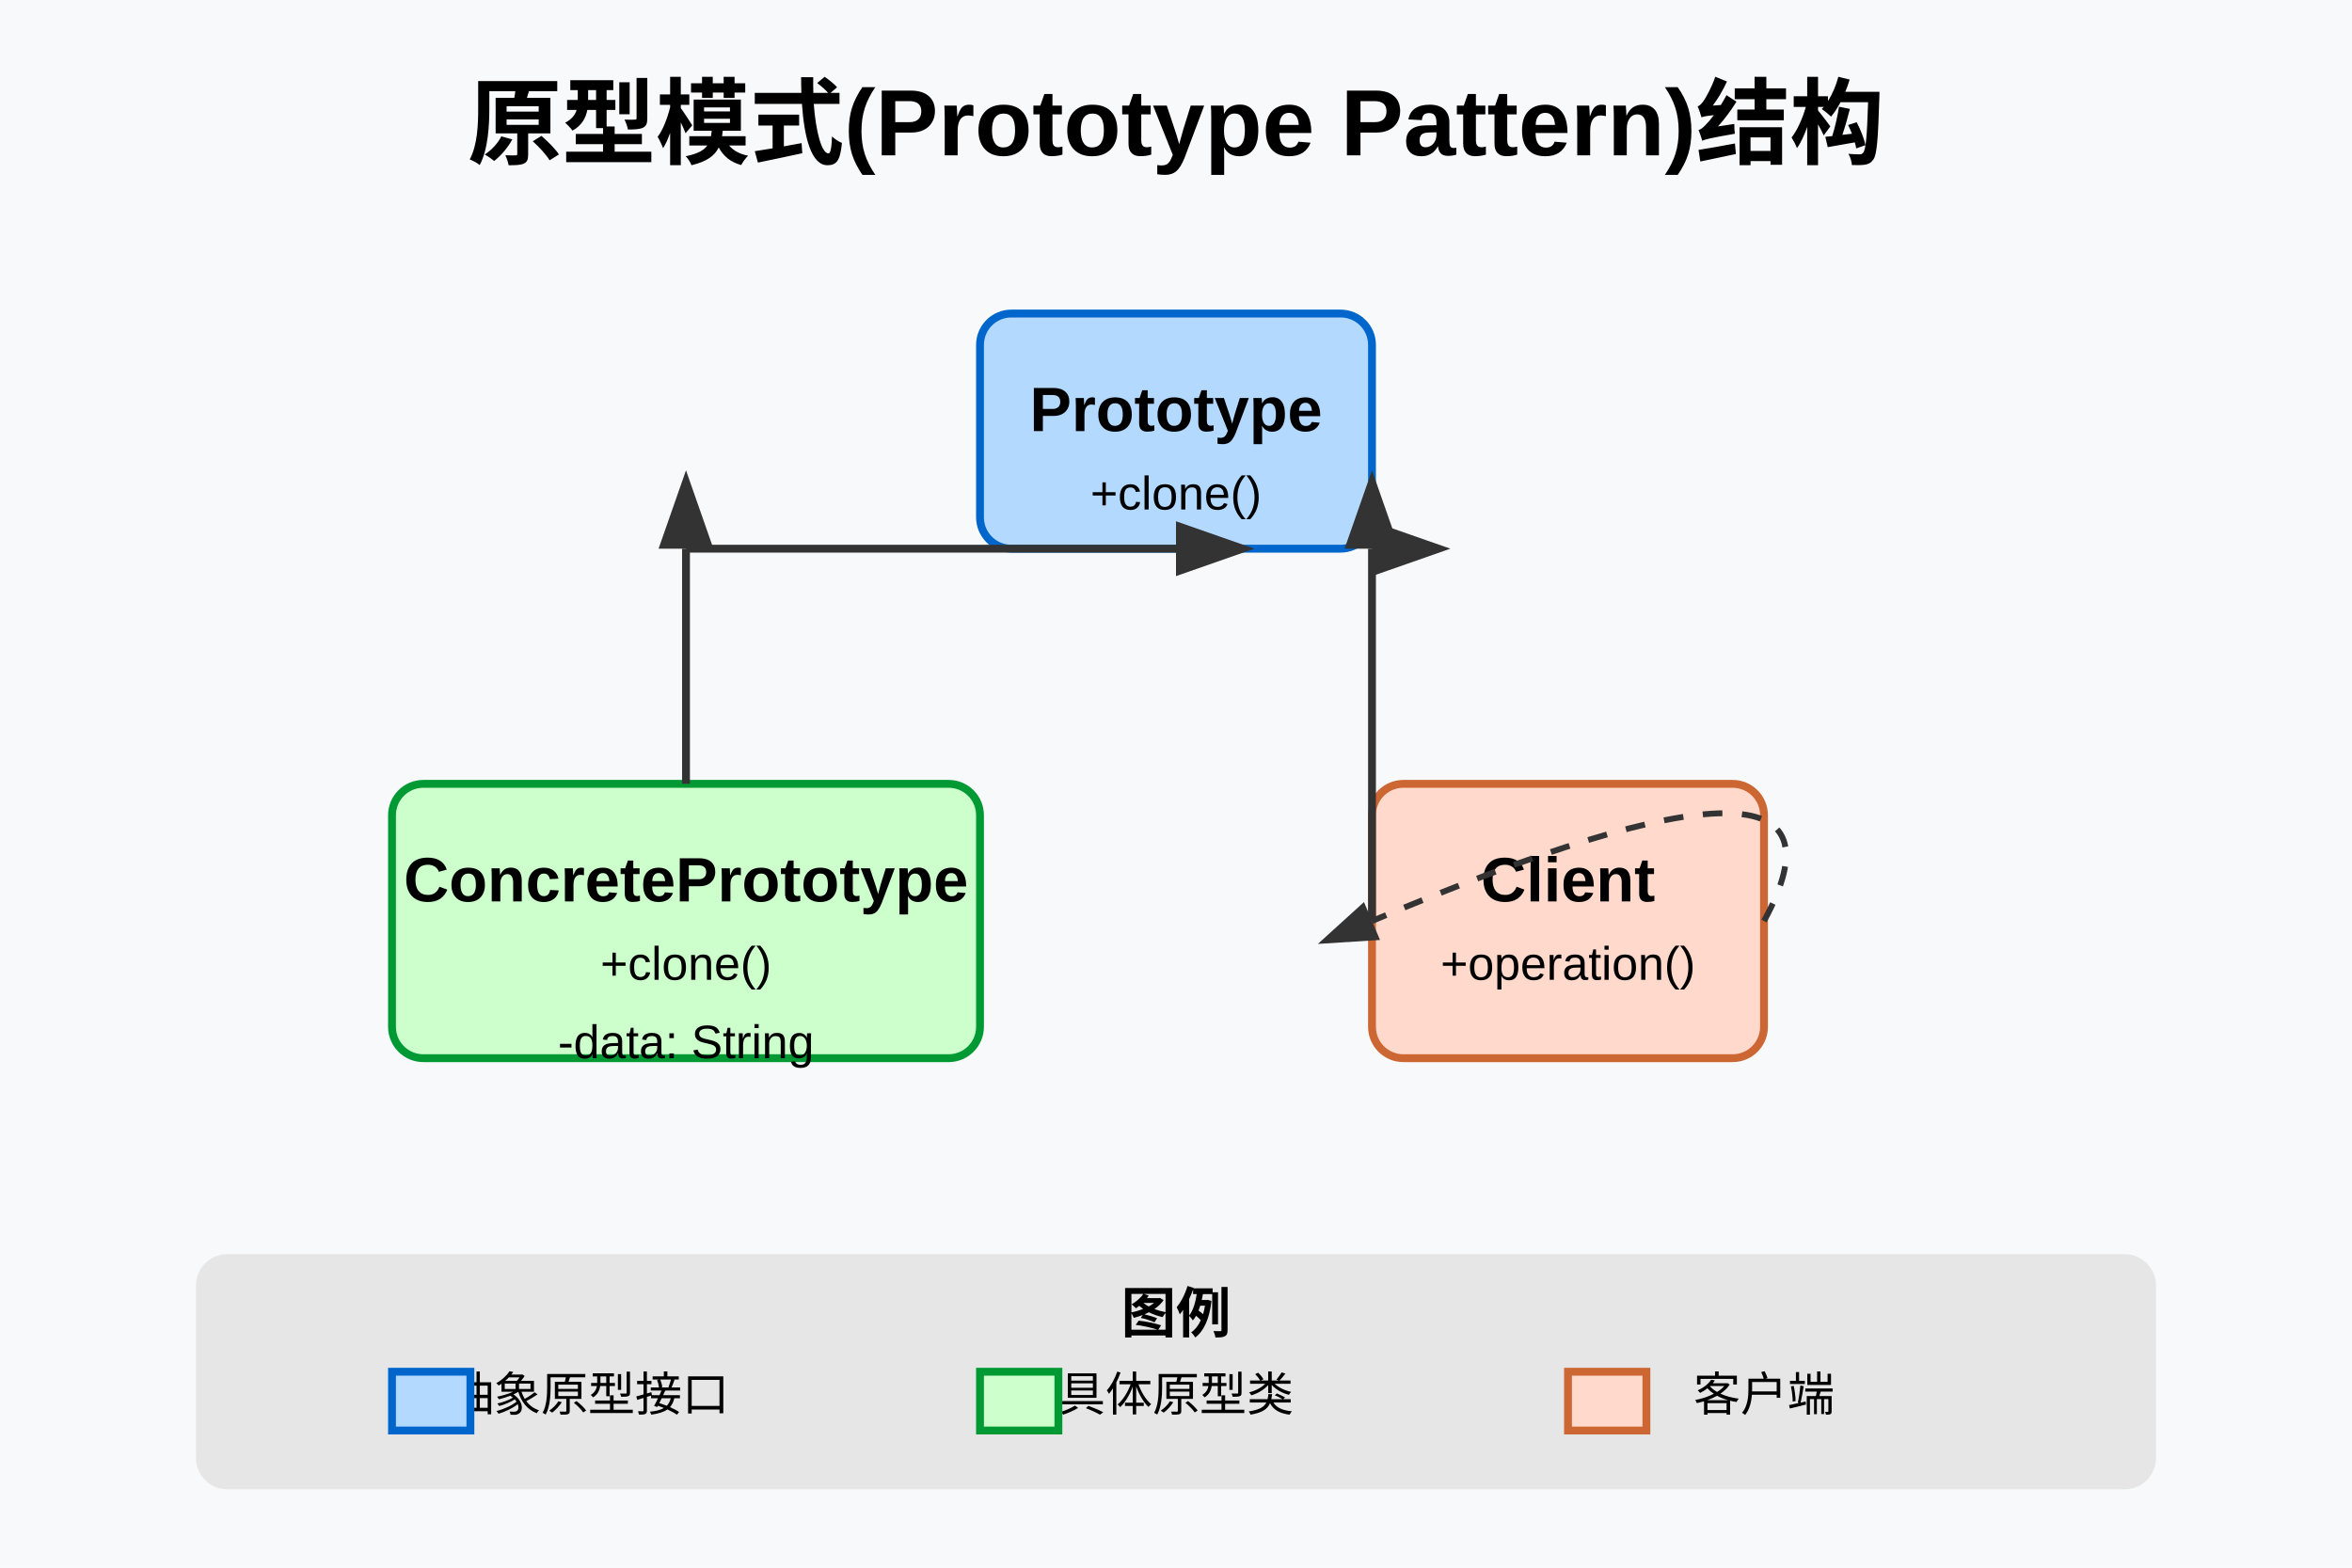
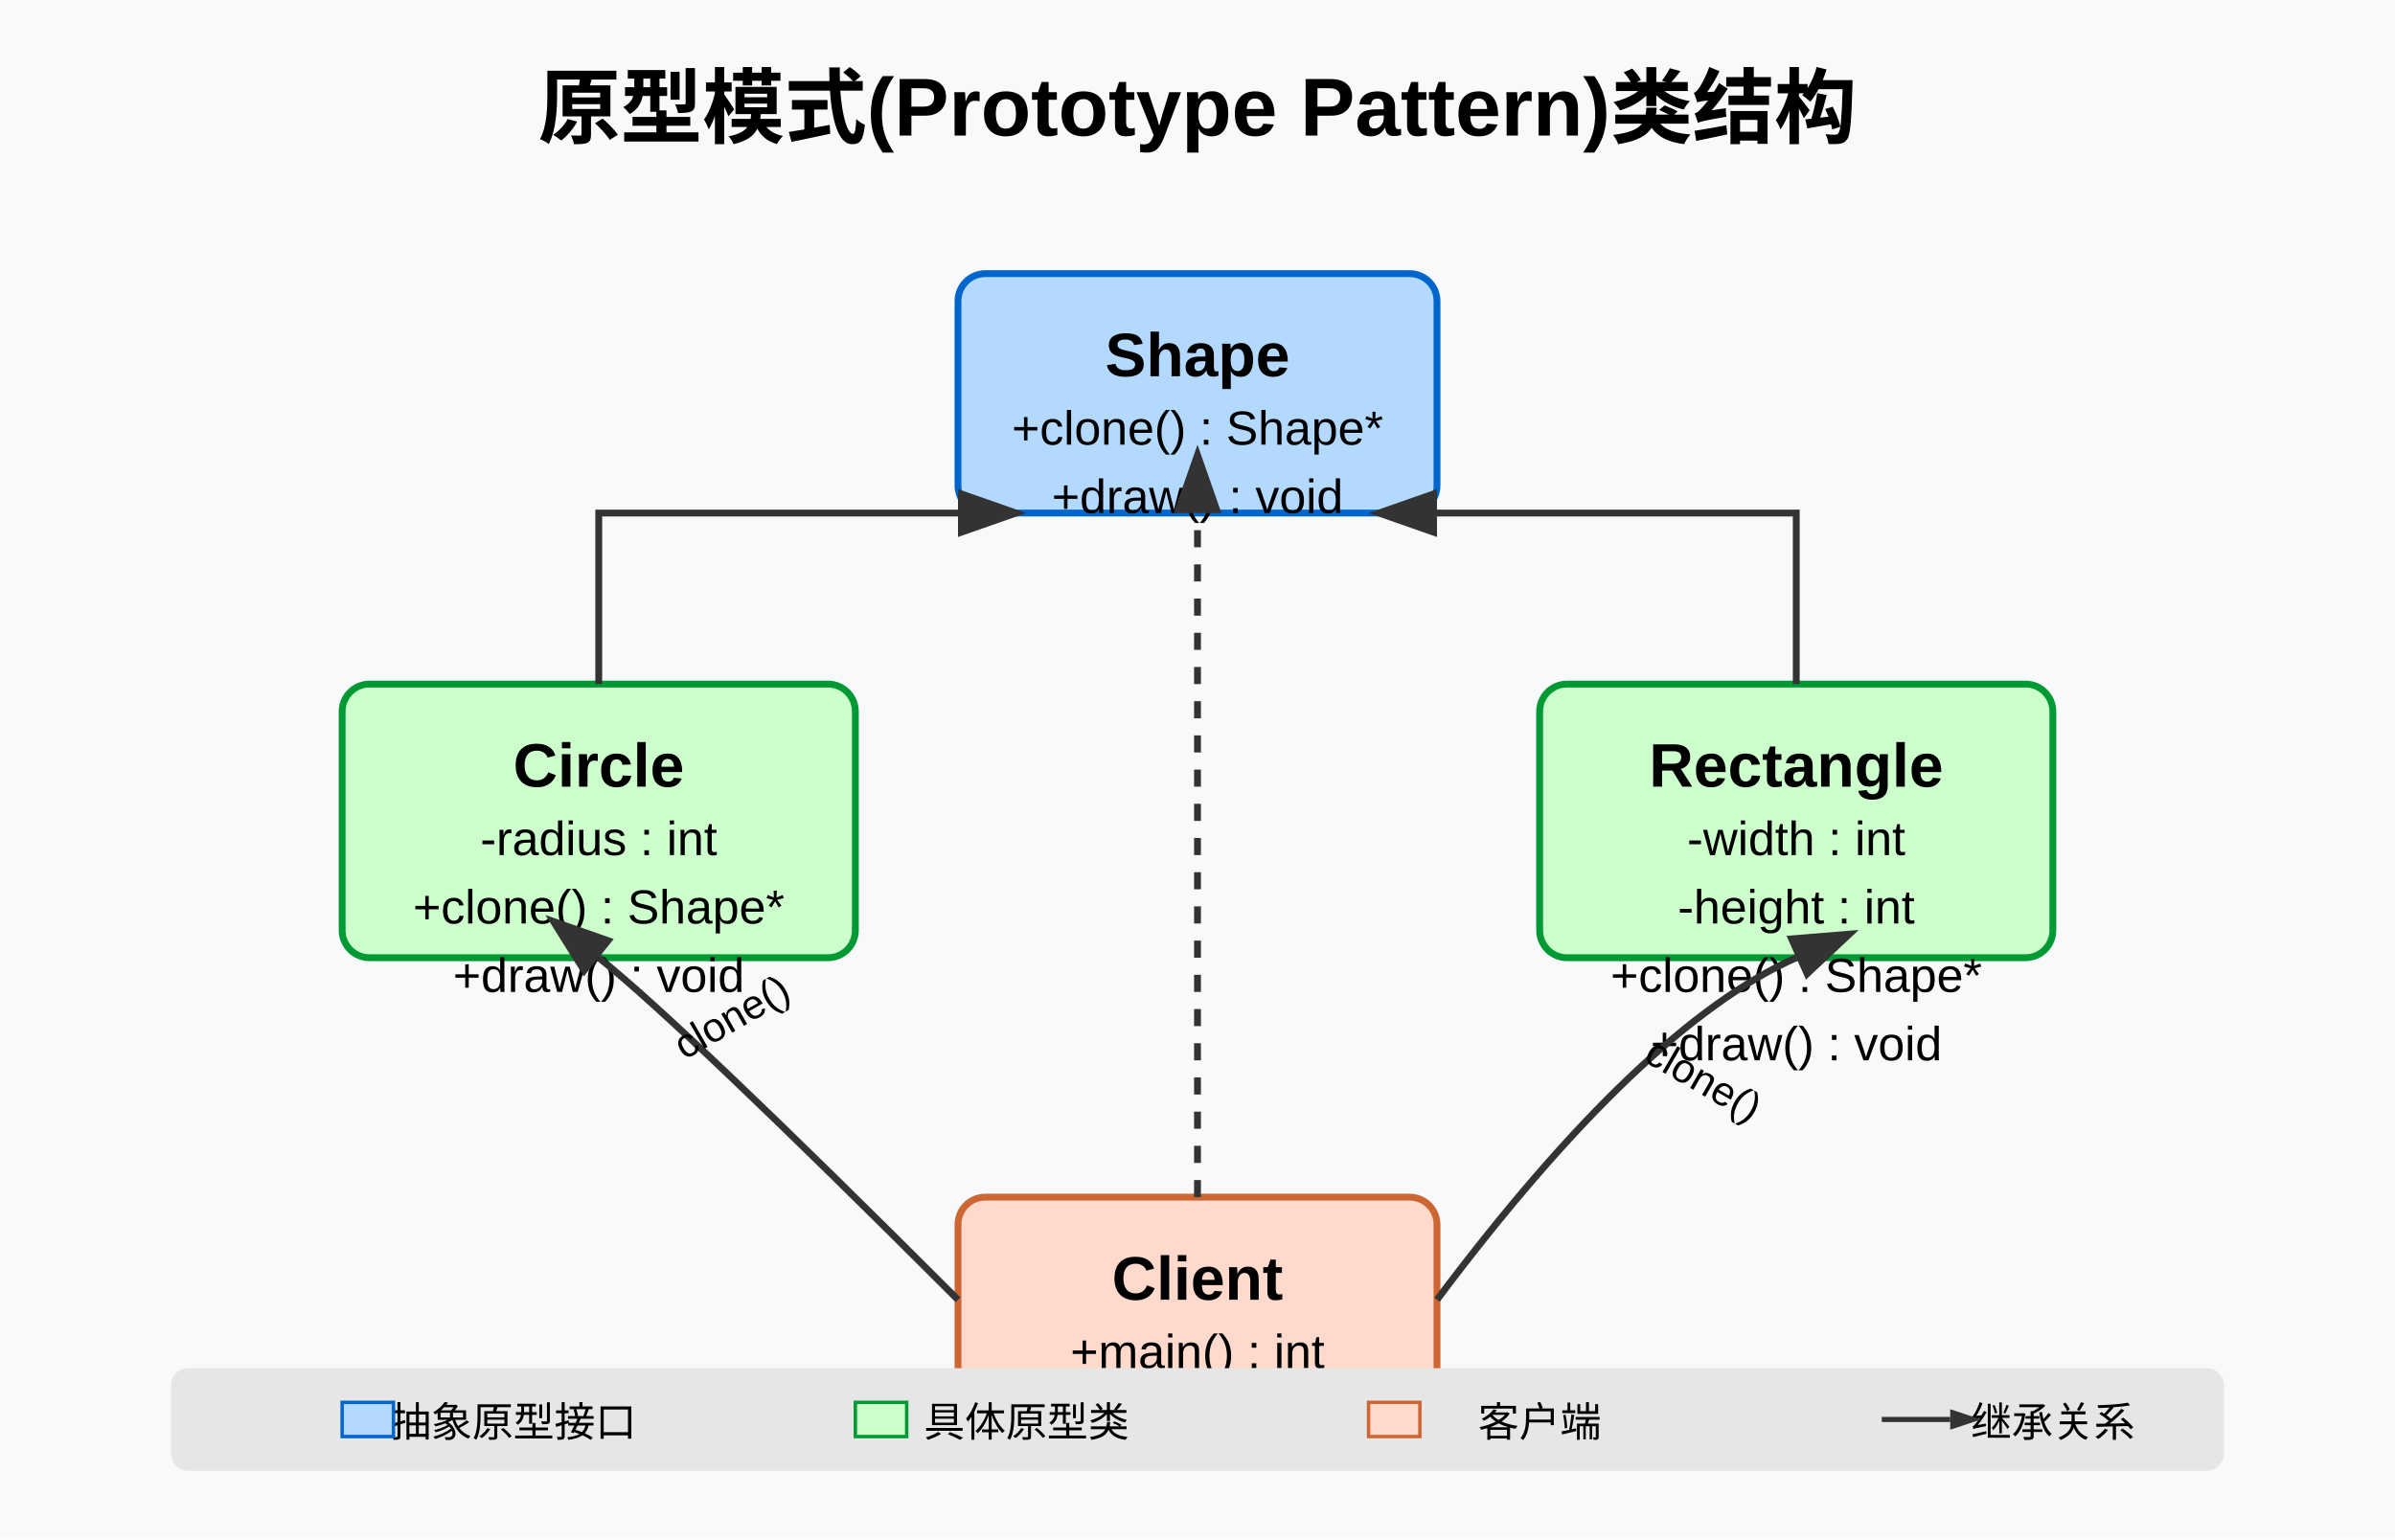
- <svg xmlns="http://www.w3.org/2000/svg" width="600" height="400">
-   <rect width="600" height="400" fill="#f8f9fa" />
-   <text x="300" y="40" font-family="Arial" font-size="24" text-anchor="middle" font-weight="bold">原型模式(Prototype Pattern)结构</text>
-   <rect x="250" y="80" width="100" height="60" rx="8" fill="#b3d9ff" stroke="#0066cc" stroke-width="2" />
-   <text x="300" y="110" font-family="Arial" font-size="16" text-anchor="middle" font-weight="bold">Prototype</text>
-   <text x="300" y="130" font-family="Arial" font-size="12" text-anchor="middle">+clone()</text>
-   <rect x="100" y="200" width="150" height="70" rx="8" fill="#ccffcc" stroke="#009933" stroke-width="2" />
-   <text x="175" y="230" font-family="Arial" font-size="16" text-anchor="middle" font-weight="bold">ConcretePrototype</text>
-   <text x="175" y="250" font-family="Arial" font-size="12" text-anchor="middle">+clone()</text>
-   <text x="175" y="270" font-family="Arial" font-size="12" text-anchor="middle">-data: String</text>
-   <rect x="350" y="200" width="100" height="70" rx="8" fill="#ffd9cc" stroke="#cc6633" stroke-width="2" />
-   <text x="400" y="230" font-family="Arial" font-size="16" text-anchor="middle" font-weight="bold">Client</text>
-   <text x="400" y="250" font-family="Arial" font-size="12" text-anchor="middle">+operation()</text>
-   <line x1="175" y1="200" x2="175" y2="140" stroke="#333" stroke-width="2" marker-end="url(#arrowhead)" />
-   <line x1="175" y1="140" x2="300" y2="140" stroke="#333" stroke-width="2" marker-end="url(#arrowhead)" />
-   <line x1="350" y1="235" x2="350" y2="140" stroke="#333" stroke-width="2" marker-end="url(#arrowhead)" />
-   <line x1="350" y1="140" x2="350" y2="140" stroke="#333" stroke-width="2" marker-end="url(#arrowhead)" />
-   <path d="M450 235 Q480 180 350 235" stroke="#333" stroke-width="1.5" stroke-dasharray="5,5" fill="none" marker-end="url(#arrowhead)" />
+ <svg xmlns="http://www.w3.org/2000/svg" width="700" height="450">
+   <rect width="700" height="450" fill="#f8f9fa" />
+   <text x="350" y="40" font-family="Arial" font-size="24" text-anchor="middle" font-weight="bold">原型模式(Prototype Pattern)类结构</text>
+   <rect x="280" y="80" width="140" height="70" rx="8" fill="#b3d9ff" stroke="#0066cc" stroke-width="2" />
+   <text x="350" y="110" font-family="Arial" font-size="18" text-anchor="middle" font-weight="bold">Shape</text>
+   <text x="350" y="130" font-family="Arial" font-size="14" text-anchor="middle">+clone() : Shape*</text>
+   <text x="350" y="150" font-family="Arial" font-size="14" text-anchor="middle">+draw() : void</text>
+   <rect x="100" y="200" width="150" height="80" rx="8" fill="#ccffcc" stroke="#009933" stroke-width="2" />
+   <text x="175" y="230" font-family="Arial" font-size="18" text-anchor="middle" font-weight="bold">Circle</text>
+   <text x="175" y="250" font-family="Arial" font-size="14" text-anchor="middle">-radius : int</text>
+   <text x="175" y="270" font-family="Arial" font-size="14" text-anchor="middle">+clone() : Shape*</text>
+   <text x="175" y="290" font-family="Arial" font-size="14" text-anchor="middle">+draw() : void</text>
+   <rect x="450" y="200" width="150" height="80" rx="8" fill="#ccffcc" stroke="#009933" stroke-width="2" />
+   <text x="525" y="230" font-family="Arial" font-size="18" text-anchor="middle" font-weight="bold">Rectangle</text>
+   <text x="525" y="250" font-family="Arial" font-size="14" text-anchor="middle">-width : int</text>
+   <text x="525" y="270" font-family="Arial" font-size="14" text-anchor="middle">-height : int</text>
+   <text x="525" y="290" font-family="Arial" font-size="14" text-anchor="middle">+clone() : Shape*</text>
+   <text x="525" y="310" font-family="Arial" font-size="14" text-anchor="middle">+draw() : void</text>
+   <rect x="280" y="350" width="140" height="70" rx="8" fill="#ffd9cc" stroke="#cc6633" stroke-width="2" />
+   <text x="350" y="380" font-family="Arial" font-size="18" text-anchor="middle" font-weight="bold">Client</text>
+   <text x="350" y="400" font-family="Arial" font-size="14" text-anchor="middle">+main() : int</text>
+   <polyline points="175,200 175,150 280,150" fill="none" stroke="#333" stroke-width="2" marker-end="url(#arrowhead)" />
+   <polyline points="525,200 525,150 420,150" fill="none" stroke="#333" stroke-width="2" marker-end="url(#arrowhead)" />
+   <line x1="350" y1="350" x2="350" y2="150" fill="none" stroke="#333" stroke-width="2" stroke-dasharray="5,5" marker-end="url(#arrowhead)" />
+   <path d="M280,380 Q200,300 175,280" fill="none" stroke="#333" stroke-width="2" marker-end="url(#arrowhead)" />
+   <text x="200" y="310" font-family="Arial" font-size="12" transform="rotate(-30, 200, 310)">clone()</text>
+   <path d="M420,380 Q480,300 525,280" fill="none" stroke="#333" stroke-width="2" marker-end="url(#arrowhead)" />
+   <text x="480" y="310" font-family="Arial" font-size="12" transform="rotate(30, 480, 310)">clone()</text>
  <defs>
    <marker id="arrowhead" markerWidth="10" markerHeight="7" refX="0" refY="3.5" orient="auto">
      <polygon points="0 0, 10 3.5, 0 7" fill="#333" />
    </marker>
  </defs>
-   <rect x="50" y="320" width="500" height="60" rx="8" fill="#e6e6e6" />
-   <text x="300" y="340" font-family="Arial" font-size="14" text-anchor="middle" font-weight="bold">图例</text>
-   <text x="150" y="360" font-family="Arial" font-size="12" text-anchor="middle">抽象原型接口</text>
-   <rect x="100" y="350" width="20" height="15" fill="#b3d9ff" stroke="#0066cc" stroke-width="2" />
-   <text x="300" y="360" font-family="Arial" font-size="12" text-anchor="middle">具体原型类</text>
-   <rect x="250" y="350" width="20" height="15" fill="#ccffcc" stroke="#009933" stroke-width="2" />
-   <text x="450" y="360" font-family="Arial" font-size="12" text-anchor="middle">客户端</text>
-   <rect x="400" y="350" width="20" height="15" fill="#ffd9cc" stroke="#cc6633" stroke-width="2" />
+   <rect x="50" y="400" width="600" height="30" rx="5" fill="#e6e6e6" />
+   <text x="150" y="420" font-family="Arial" font-size="12" text-anchor="middle">抽象原型接口</text>
+   <rect x="100" y="410" width="15" height="10" fill="#b3d9ff" stroke="#0066cc" stroke-width="1" />
+   <text x="300" y="420" font-family="Arial" font-size="12" text-anchor="middle">具体原型类</text>
+   <rect x="250" y="410" width="15" height="10" fill="#ccffcc" stroke="#009933" stroke-width="1" />
+   <text x="450" y="420" font-family="Arial" font-size="12" text-anchor="middle">客户端</text>
+   <rect x="400" y="410" width="15" height="10" fill="#ffd9cc" stroke="#cc6633" stroke-width="1" />
+   <text x="600" y="420" font-family="Arial" font-size="12" text-anchor="middle">继承关系</text>
+   <line x1="550" y1="415" x2="570" y2="415" stroke="#333" stroke-width="1.5" marker-end="url(#arrowhead_small)" />
+   <marker id="arrowhead_small" markerWidth="6" markerHeight="4" refX="0" refY="2" orient="auto">
+     <polygon points="0 0, 6 2, 0 4" fill="#333" />
+   </marker>
</svg>
